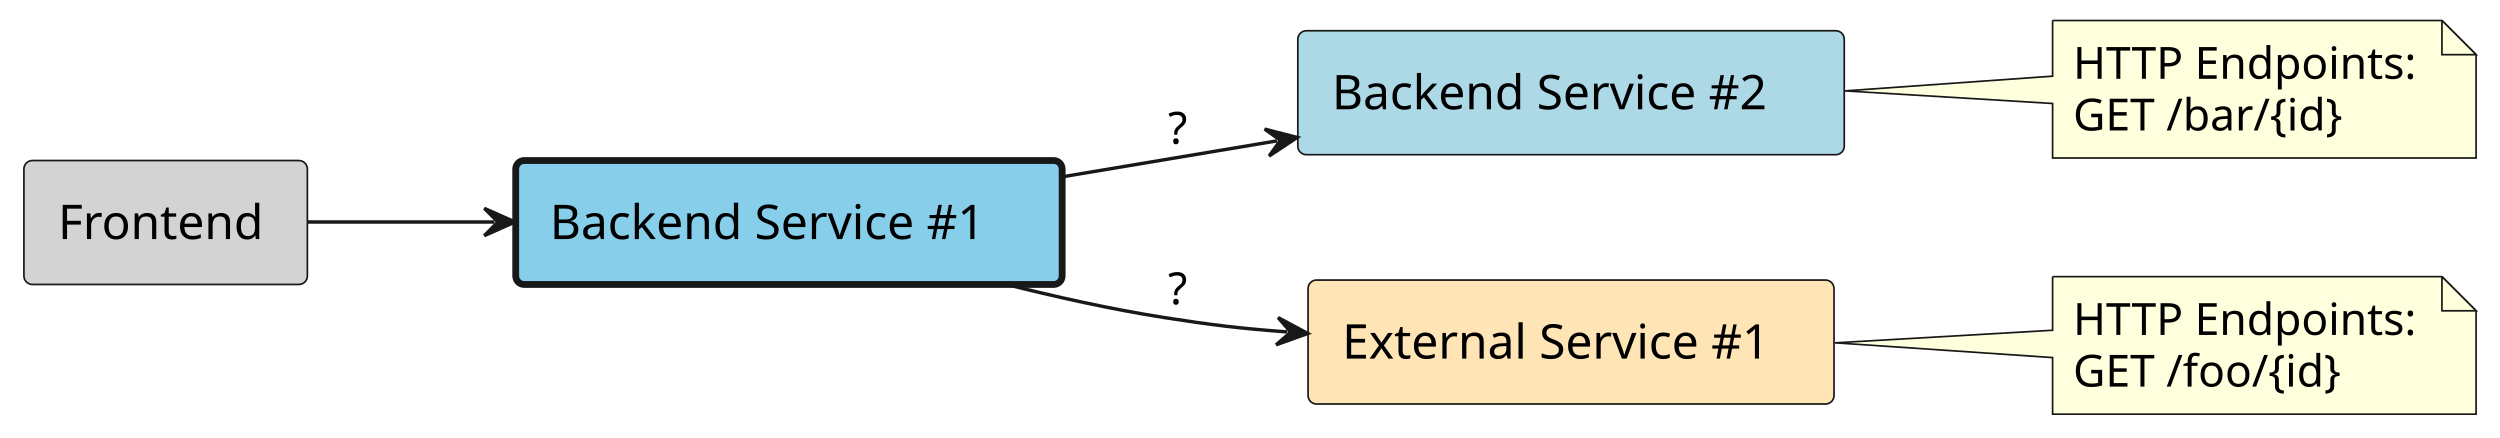
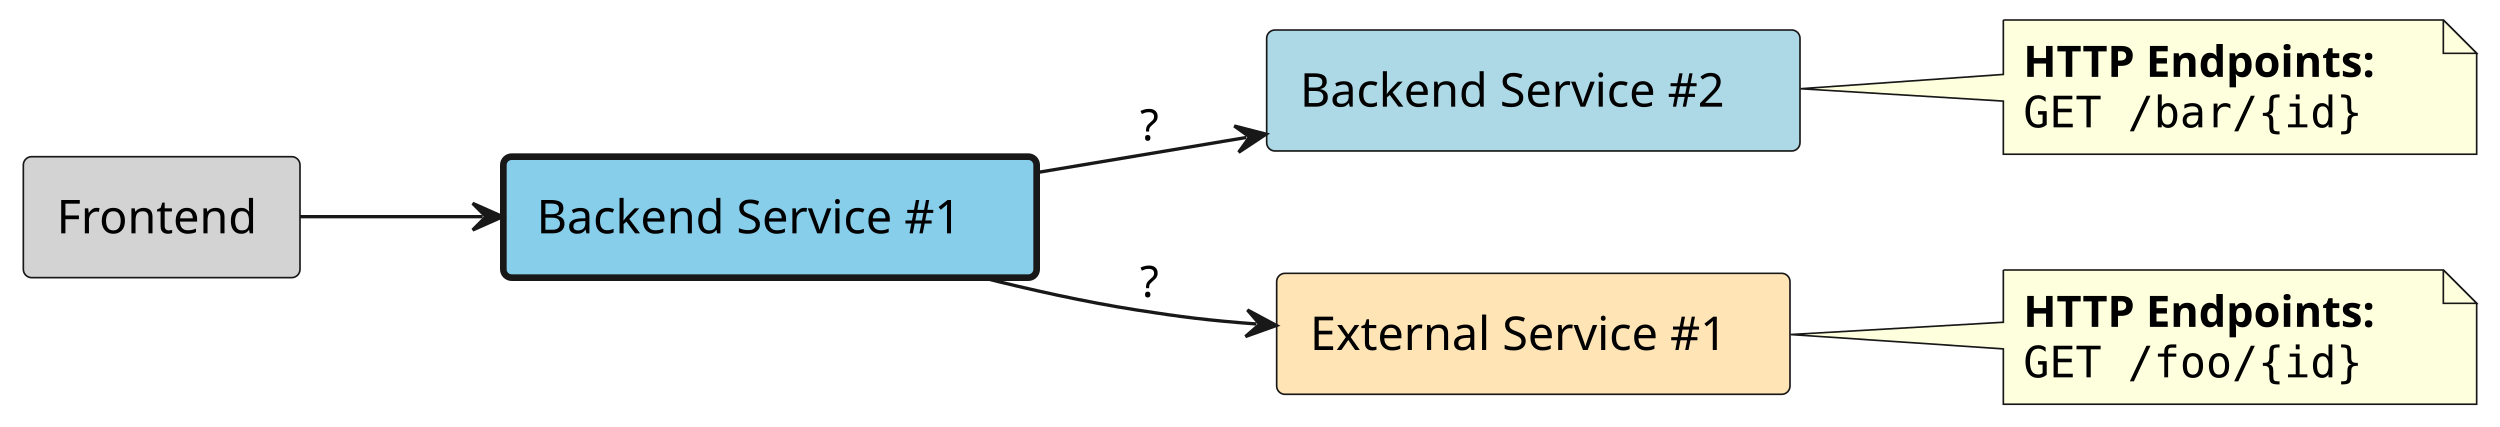
- <svg xmlns="http://www.w3.org/2000/svg" contentStyleType="text/css" height="128px" preserveAspectRatio="none" style="width:732px;height:128px;background:#FFFFFF;" version="1.1" viewBox="0 0 732 128" width="732px" zoomAndPan="magnify">
+ <svg xmlns="http://www.w3.org/2000/svg" contentStyleType="text/css" height="128px" preserveAspectRatio="none" style="width:750px;height:128px;background:#FFFFFF;" version="1.1" viewBox="0 0 750 128" width="750px" zoomAndPan="magnify">
  <defs />
  <g>
    <g id="elem_platform__application__frontend">
      <rect fill="#D3D3D3" height="36.297" rx="2.5" ry="2.5" style="stroke:#181818;stroke-width:0.5;" width="83" x="7" y="47" />
      <text fill="#000000" font-family="sans-serif" font-size="14" lengthAdjust="spacing" textLength="63" x="17" y="69.995">Frontend</text>
    </g>
    <g id="elem_platform__application__backend_service_1">
      <rect fill="#87CEEB" height="36.297" rx="2.5" ry="2.5" style="stroke:#181818;stroke-width:2.0;" width="160" x="151" y="47" />
      <text fill="#000000" font-family="sans-serif" font-size="14" lengthAdjust="spacing" textLength="140" x="161" y="69.995">Backend Service #1</text>
    </g>
    <g id="elem_platform__application__backend_service_2">
      <rect fill="#ADD8E6" height="36.297" rx="2.5" ry="2.5" style="stroke:#181818;stroke-width:0.5;" width="160" x="380" y="9" />
      <text fill="#000000" font-family="sans-serif" font-size="14" lengthAdjust="spacing" textLength="140" x="390" y="31.995">Backend Service #2</text>
    </g>
    <g id="elem_GMN5">
-       <path d="M601,6 L601,22.3 L540.15,26.61 L601,30.3 L601,46.266 A0,0 0 0 0 601,46.266 L725,46.266 A0,0 0 0 0 725,46.266 L725,16 L715,6 L601,6 A0,0 0 0 0 601,6 " fill="#FEFFDD" style="stroke:#181818;stroke-width:0.5;" />
-       <path d="M715,6 L715,16 L725,16 L715,6 " fill="#FEFFDD" style="stroke:#181818;stroke-width:0.5;" />
-       <text fill="#000000" font-family="sans-serif" font-size="13" lengthAdjust="spacing" textLength="103" x="607" y="23.067">HTTP Endpoints:</text>
-       <text fill="#000000" font-family="sans-serif" font-size="13" lengthAdjust="spacing" textLength="85" x="607" y="38.2">GET /bar/{id}</text>
+       <path d="M601,6 L601,22.33 L540.09,26.62 L601,30.33 L601,46.266 A0,0 0 0 0 601,46.266 L743,46.266 A0,0 0 0 0 743,46.266 L743,16 L733,6 L601,6 A0,0 0 0 0 601,6 " fill="#FEFFDD" style="stroke:#181818;stroke-width:0.5;" />
+       <path d="M733,6 L733,16 L743,16 L733,6 " fill="#FEFFDD" style="stroke:#181818;stroke-width:0.5;" />
+       <text fill="#000000" font-family="sans-serif" font-size="13" font-weight="bold" lengthAdjust="spacing" textLength="121" x="607" y="23.067">HTTP Endpoints:</text>
+       <text fill="#000000" font-family="monospace" font-size="13" lengthAdjust="spacing" textLength="104" x="607" y="38.2">GET /bar/{id}</text>
    </g>
    <g id="elem_platform__external_service_1">
      <rect fill="#FFE4B5" height="36.297" rx="2.5" ry="2.5" style="stroke:#181818;stroke-width:0.5;" width="154" x="383" y="82" />
      <text fill="#000000" font-family="sans-serif" font-size="14" lengthAdjust="spacing" textLength="134" x="393" y="104.995">External Service #1</text>
    </g>
    <g id="elem_GMN9">
-       <path d="M601,81 L601,96.7 L537.28,100.38 L601,104.7 L601,121.266 A0,0 0 0 0 601,121.266 L725,121.266 A0,0 0 0 0 725,121.266 L725,91 L715,81 L601,81 A0,0 0 0 0 601,81 " fill="#FEFFDD" style="stroke:#181818;stroke-width:0.5;" />
-       <path d="M715,81 L715,91 L725,91 L715,81 " fill="#FEFFDD" style="stroke:#181818;stroke-width:0.5;" />
-       <text fill="#000000" font-family="sans-serif" font-size="13" lengthAdjust="spacing" textLength="103" x="607" y="98.067">HTTP Endpoints:</text>
-       <text fill="#000000" font-family="sans-serif" font-size="13" lengthAdjust="spacing" textLength="84" x="607" y="113.2">GET /foo/{id}</text>
+       <path d="M601,81 L601,96.67 L537.11,100.36 L601,104.67 L601,121.266 A0,0 0 0 0 601,121.266 L743,121.266 A0,0 0 0 0 743,121.266 L743,91 L733,81 L601,81 A0,0 0 0 0 601,81 " fill="#FEFFDD" style="stroke:#181818;stroke-width:0.5;" />
+       <path d="M733,81 L733,91 L743,91 L733,81 " fill="#FEFFDD" style="stroke:#181818;stroke-width:0.5;" />
+       <text fill="#000000" font-family="sans-serif" font-size="13" font-weight="bold" lengthAdjust="spacing" textLength="121" x="607" y="98.067">HTTP Endpoints:</text>
+       <text fill="#000000" font-family="monospace" font-size="13" lengthAdjust="spacing" textLength="104" x="607" y="113.2">GET /foo/{id}</text>
    </g>
    <g id="link_platform__application__frontend_platform__application__backend_service_1">
      <path d="M90.01,65 C107.99,65 123.8,65 144.8,65 " fill="none" id="platform__application__frontend-to-platform__application__backend_service_1" style="stroke:#181818;stroke-width:1.0;" />
      <polygon fill="#181818" points="150.8,65,141.8,61,145.8,65,141.8,69,150.8,65" style="stroke:#181818;stroke-width:1.0;" />
    </g>
    <g id="link_platform__application__backend_service_1_platform__external_service_1">
      <path d="M293.54,83 C308.92,86.89 325.46,90.57 341,93 C354.48,95.11 362.937,96.155 376.926,97.195 " fill="none" id="platform__application__backend_service_1-to-platform__external_service_1" style="stroke:#181818;stroke-width:1.0;" />
      <polygon fill="#181818" points="382.91,97.64,374.231,92.984,377.924,97.269,373.638,100.962,382.91,97.64" style="stroke:#181818;stroke-width:1.0;" />
      <text fill="#000000" font-family="sans-serif" font-size="13" lengthAdjust="spacing" textLength="7" x="342" y="89.067">?</text>
    </g>
    <g id="link_platform__application__backend_service_1_platform__application__backend_service_2">
      <path d="M311.07,51.76 C333.34,48.04 351.632,44.971 373.902,41.241 " fill="none" id="platform__application__backend_service_1-to-platform__application__backend_service_2" style="stroke:#181818;stroke-width:1.0;" />
      <polygon fill="#181818" points="379.82,40.25,370.283,37.792,374.889,41.076,371.604,45.682,379.82,40.25" style="stroke:#181818;stroke-width:1.0;" />
      <text fill="#000000" font-family="sans-serif" font-size="13" lengthAdjust="spacing" textLength="7" x="342" y="42.067">?</text>
    </g>
  </g>
</svg>
